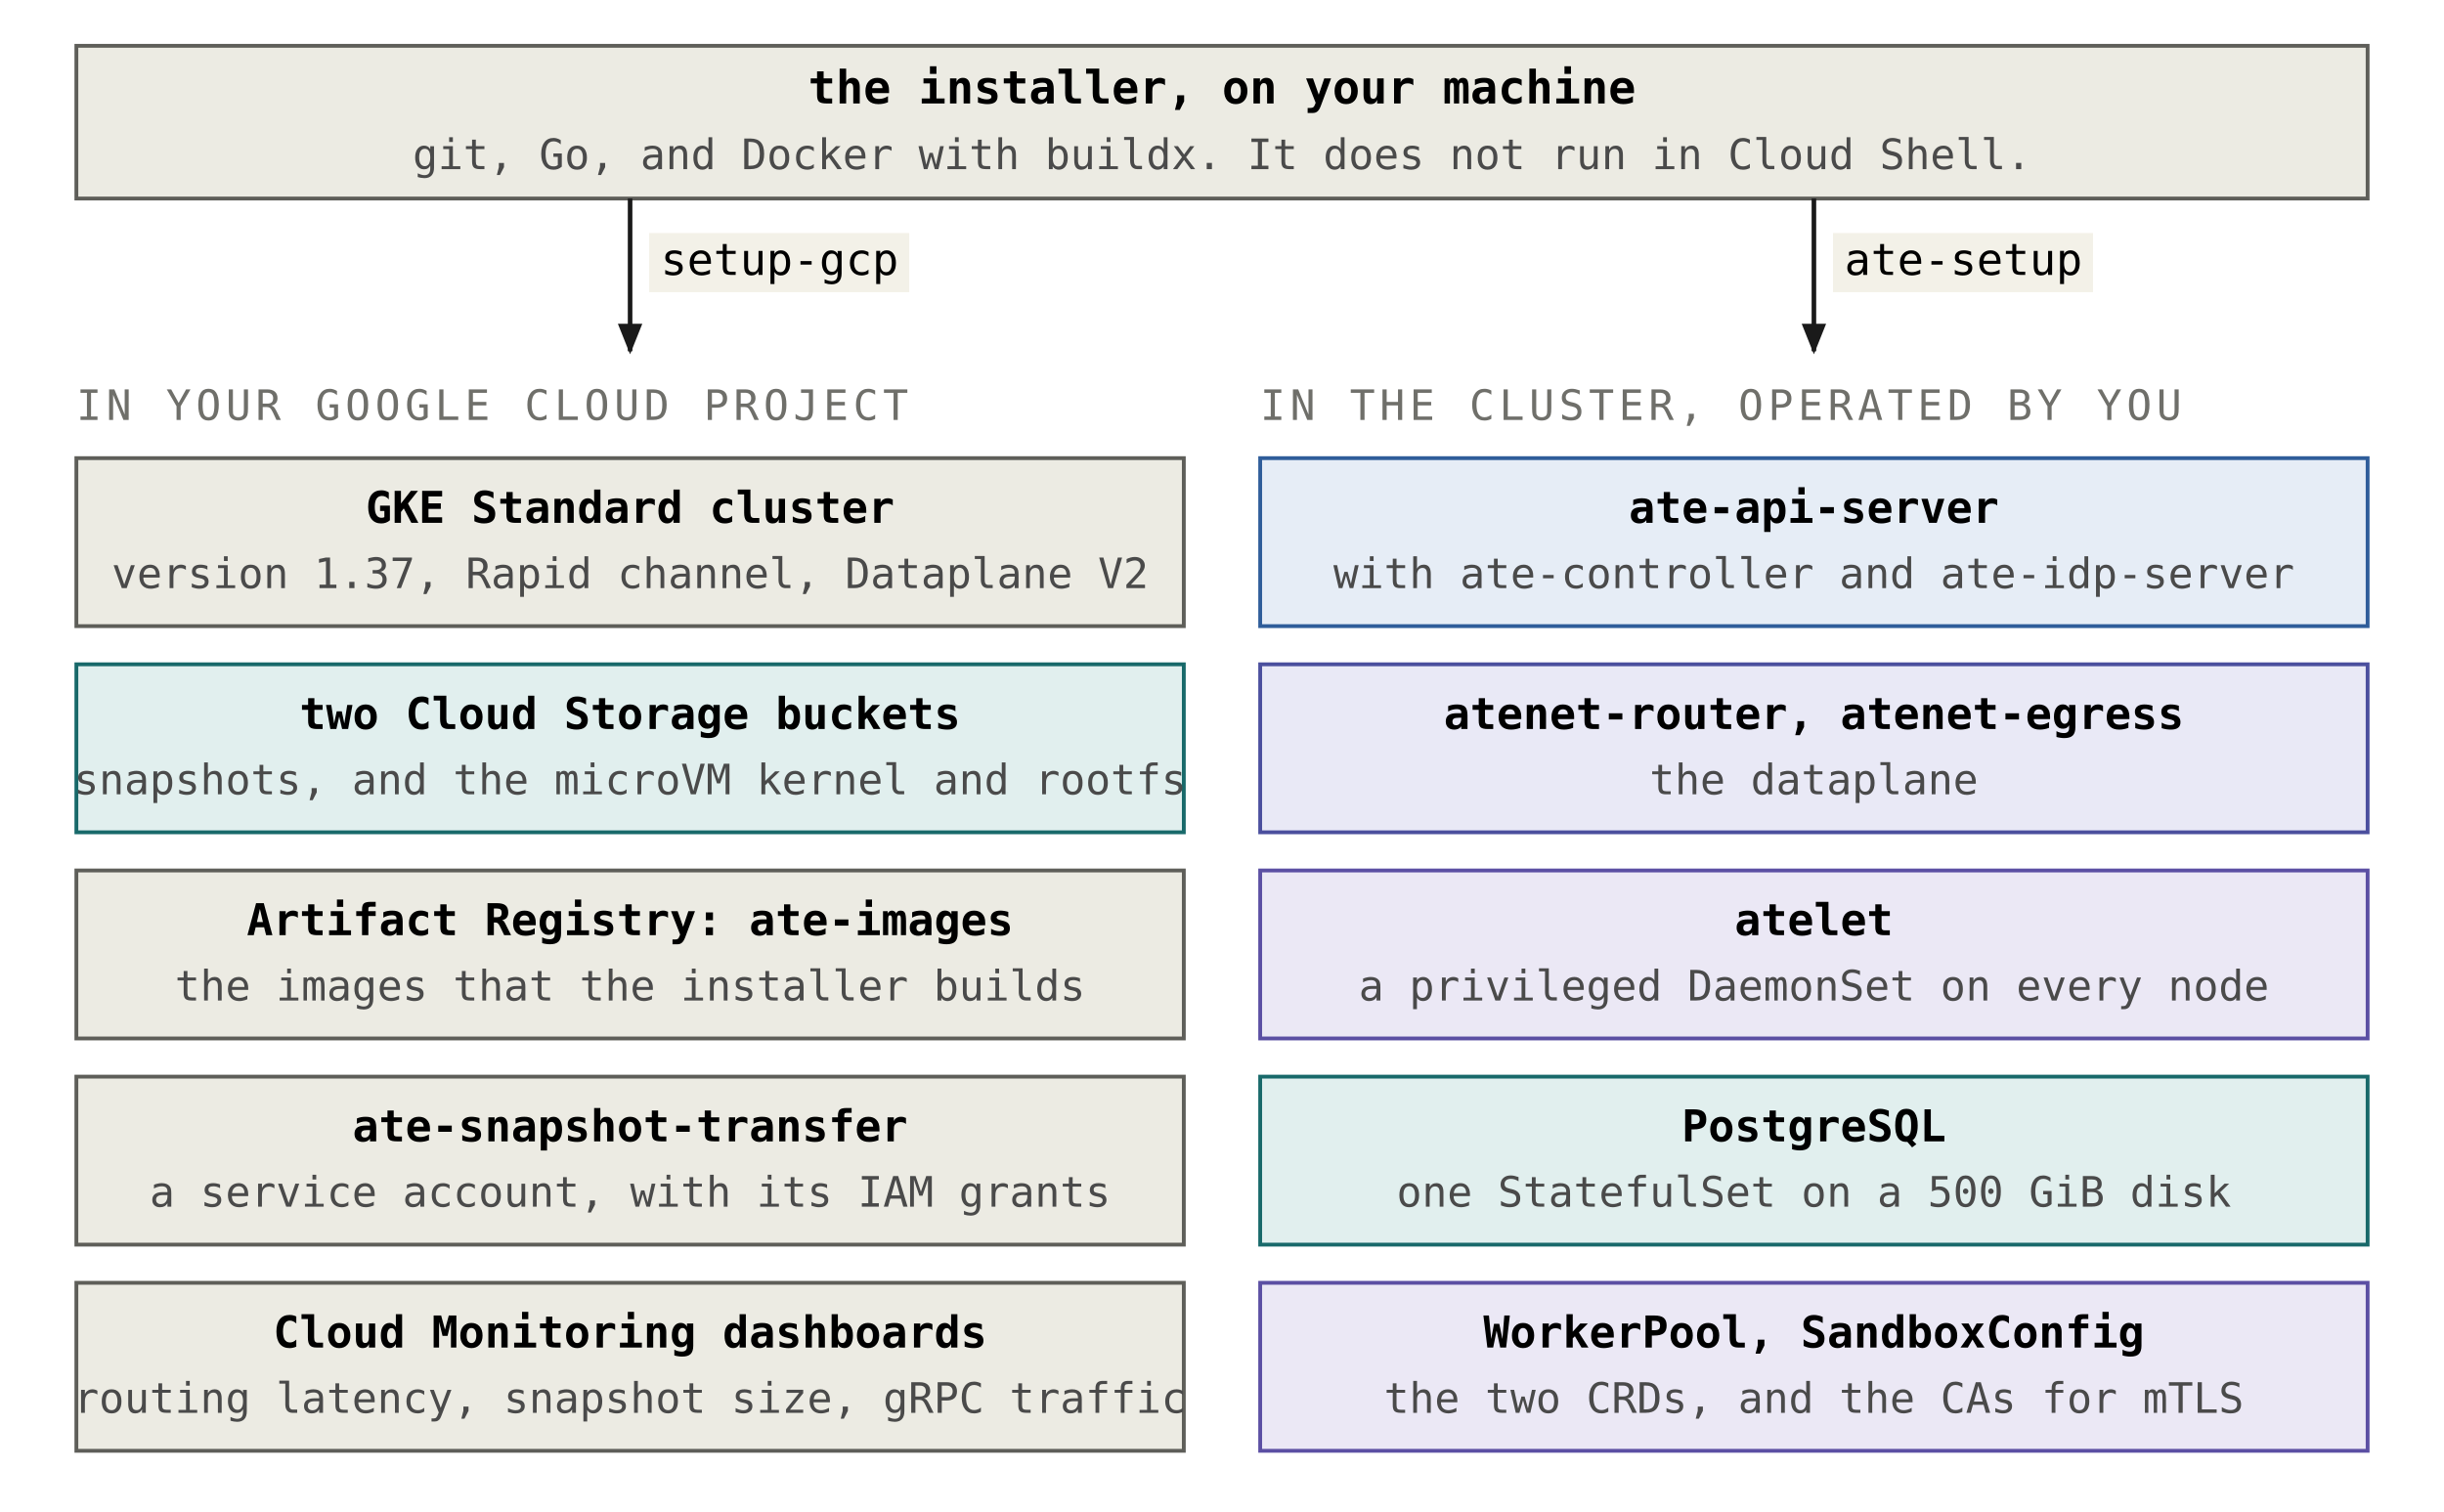
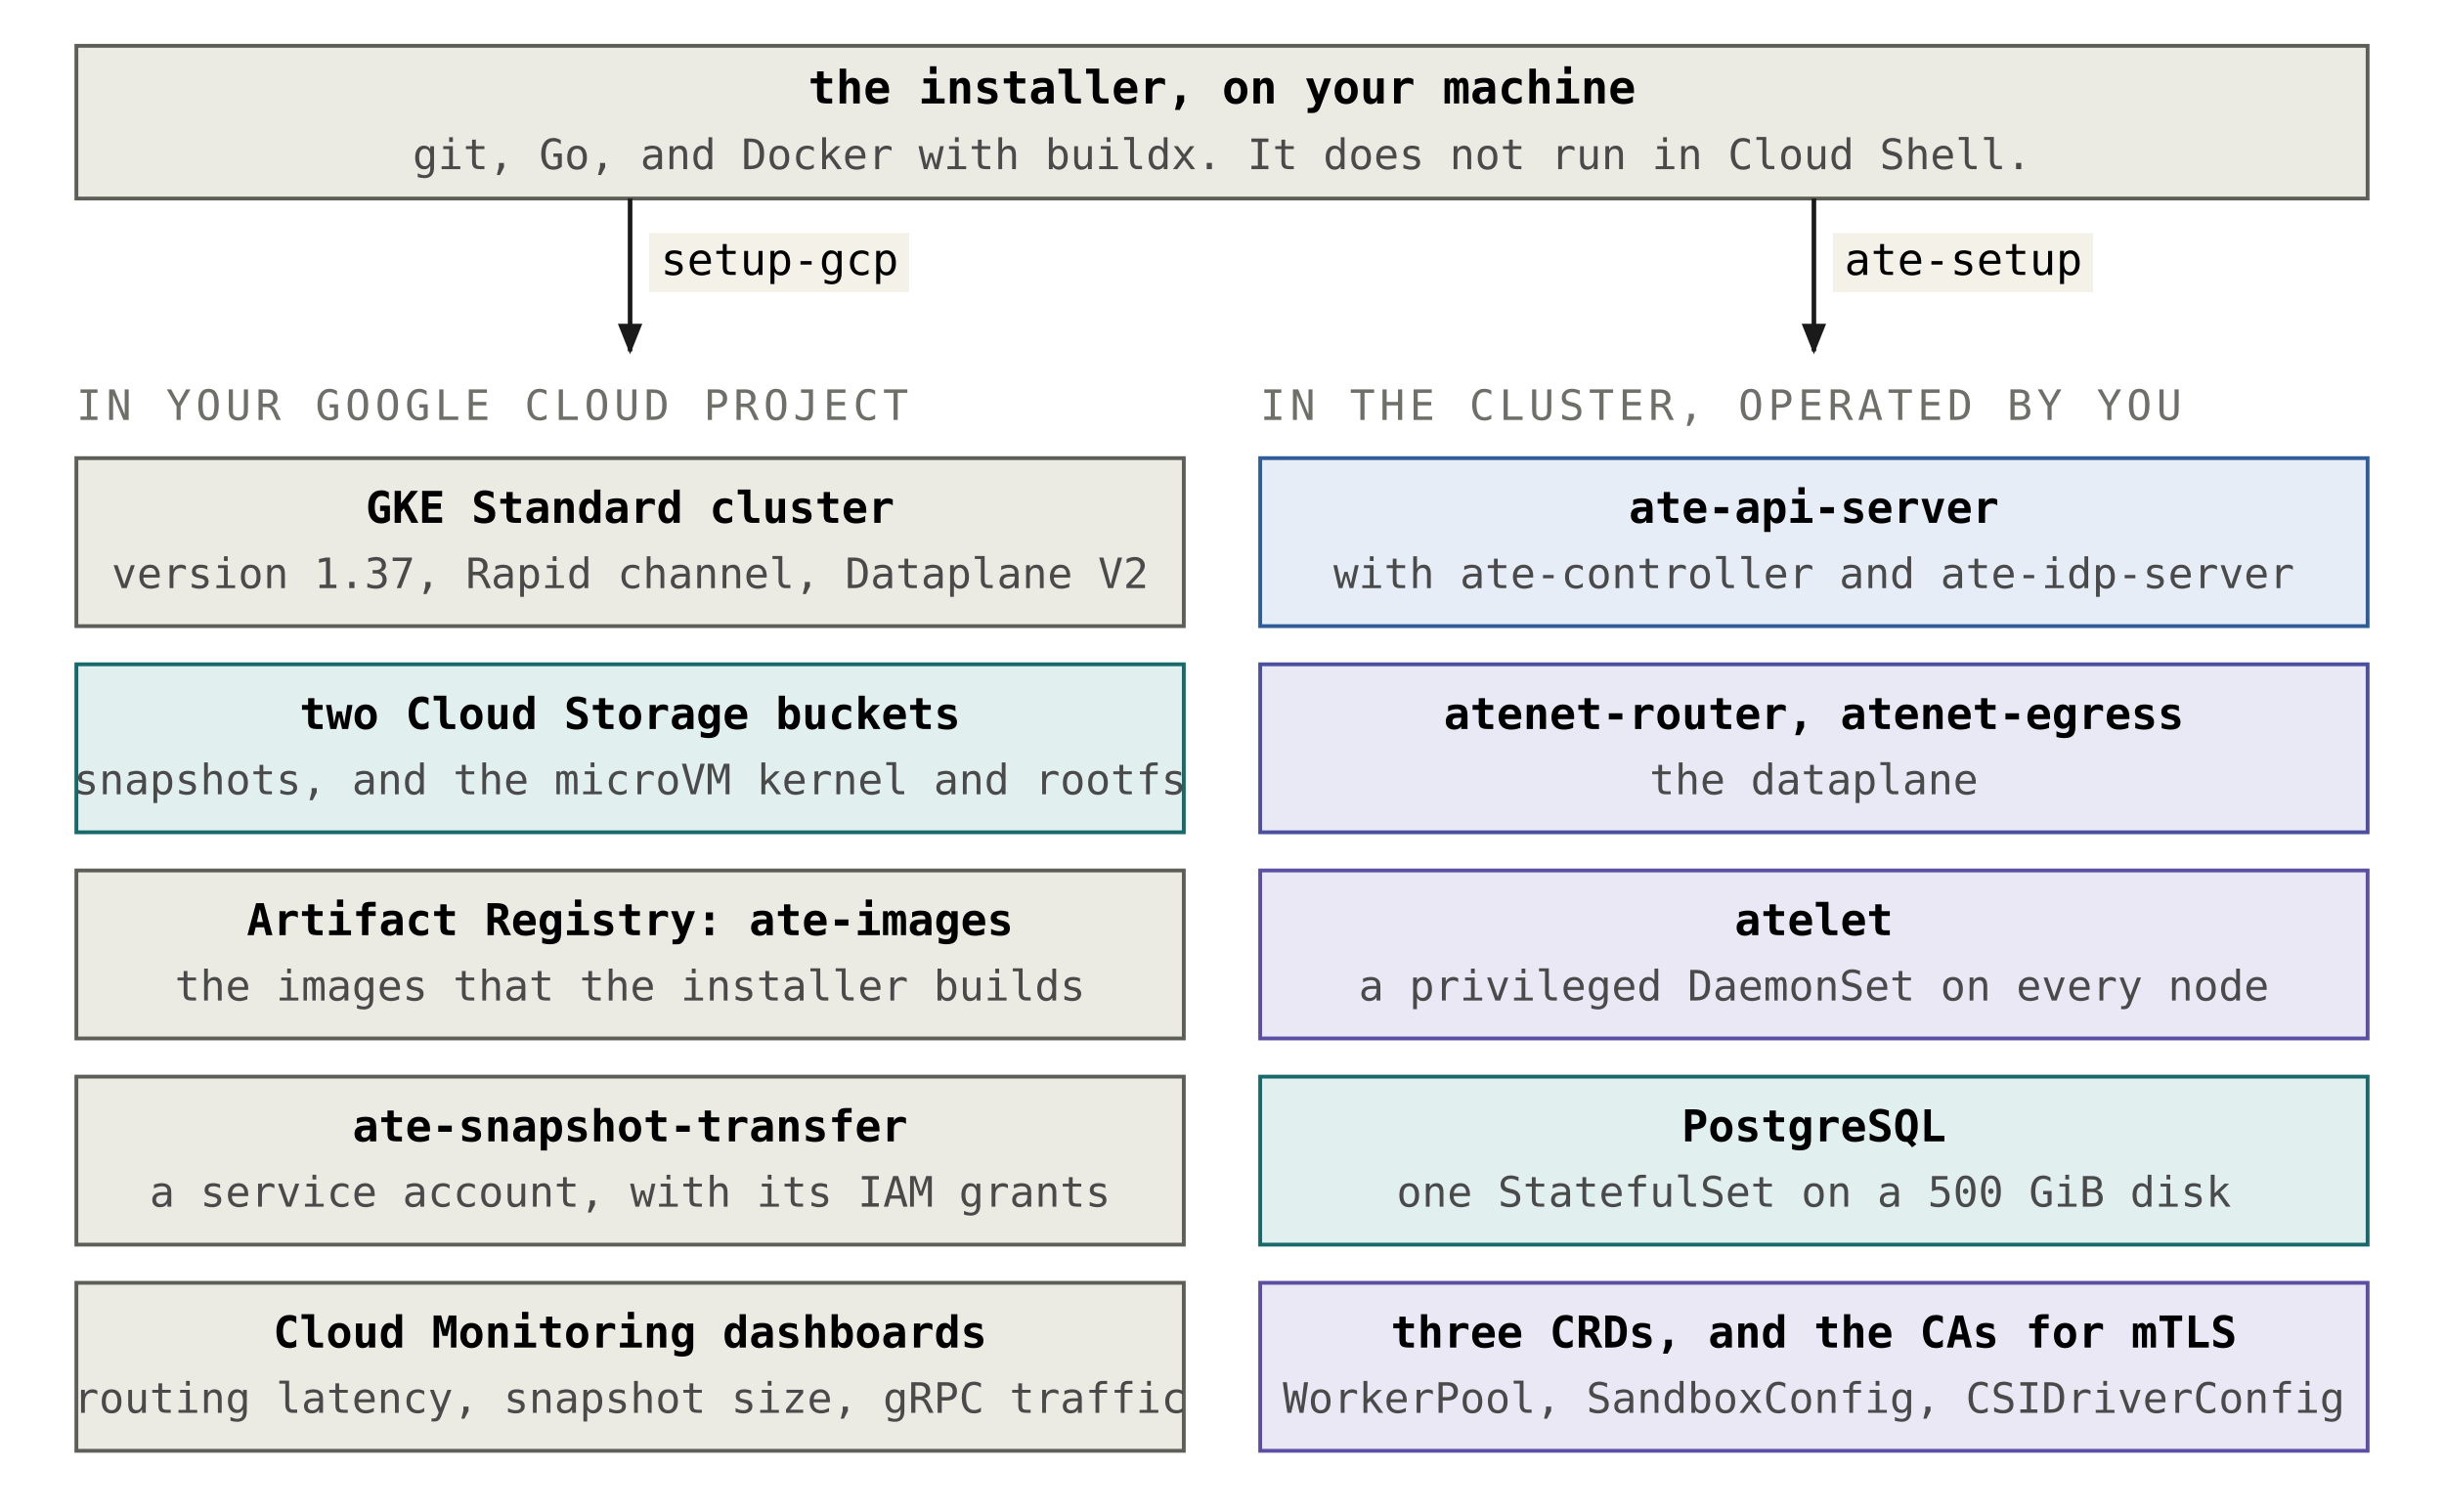
<svg xmlns="http://www.w3.org/2000/svg" viewBox="0 0 640 396" role="img" aria-labelledby="fig-7-3-title fig-7-3-desc" font-family="JetBrains Mono, ui-monospace, monospace">
  <defs>
    <marker id="fig-7-3-head-ink" viewBox="0 0 10 10" refX="9" refY="5" markerWidth="8" markerHeight="8" markerUnits="userSpaceOnUse" orient="auto-start-reverse">
      <path d="M0 1 L10 5 L0 9 z" fill="var(--m-ink, #1a1a1a)" />
    </marker>
  </defs>
  <rect x="20" y="12" width="600" height="40" fill="var(--m-grey-fill, #ecebe3)" stroke="var(--m-grey-ink, #5e5e59)" />
  <text x="320" y="27.1" font-size="12" text-anchor="middle" font-weight="700">the installer, on your machine</text>
  <text x="320" y="44.3" font-size="11" text-anchor="middle" class="m-serif" fill="var(--m-ink-soft, #4a4a4a)">git, Go, and Docker with buildx. It does not run in Cloud Shell.</text>
  <line x1="165" y1="52" x2="165" y2="92" stroke="var(--m-ink, #1a1a1a)" stroke-width="1.2" marker-end="url(#fig-7-3-head-ink)" />
  <rect class="m-knock" x="170" y="61.03" width="68.1" height="15.5" fill="var(--m-panel, #f3f1e8)" />
  <text x="173" y="72" font-size="11.5">setup-gcp</text>
  <line x1="475" y1="52" x2="475" y2="92" stroke="var(--m-ink, #1a1a1a)" stroke-width="1.2" marker-end="url(#fig-7-3-head-ink)" />
  <rect class="m-knock" x="480" y="61.03" width="68.1" height="15.5" fill="var(--m-panel, #f3f1e8)" />
  <text x="483" y="72" font-size="11.5">ate-setup</text>
  <text x="20" y="110" font-size="11" letter-spacing="1.2" fill="var(--m-ink-mute, #6f6f6a)">IN YOUR GOOGLE CLOUD PROJECT</text>
  <text x="330" y="110" font-size="11" letter-spacing="1.2" fill="var(--m-ink-mute, #6f6f6a)">IN THE CLUSTER, OPERATED BY YOU</text>
  <rect x="20" y="120" width="290" height="44" fill="var(--m-grey-fill, #ecebe3)" stroke="var(--m-grey-ink, #5e5e59)" />
  <text x="165" y="136.95" font-size="11.5" text-anchor="middle" font-weight="700">GKE Standard cluster</text>
  <text x="165" y="154.05" font-size="11" text-anchor="middle" class="m-serif" fill="var(--m-ink-soft, #4a4a4a)">version 1.37, Rapid channel, Dataplane V2</text>
  <rect x="20" y="174" width="290" height="44" fill="var(--m-teal-fill, #e1efee)" stroke="var(--m-teal-ink, #18696a)" />
  <text x="165" y="190.95" font-size="11.5" text-anchor="middle" font-weight="700">two Cloud Storage buckets</text>
  <text x="165" y="208.05" font-size="11" text-anchor="middle" class="m-serif" fill="var(--m-ink-soft, #4a4a4a)">snapshots, and the microVM kernel and rootfs</text>
  <rect x="20" y="228" width="290" height="44" fill="var(--m-grey-fill, #ecebe3)" stroke="var(--m-grey-ink, #5e5e59)" />
  <text x="165" y="244.95" font-size="11.5" text-anchor="middle" font-weight="700">Artifact Registry: ate-images</text>
  <text x="165" y="262.05" font-size="11" text-anchor="middle" class="m-serif" fill="var(--m-ink-soft, #4a4a4a)">the images that the installer builds</text>
  <rect x="20" y="282" width="290" height="44" fill="var(--m-grey-fill, #ecebe3)" stroke="var(--m-grey-ink, #5e5e59)" />
  <text x="165" y="298.95" font-size="11.5" text-anchor="middle" font-weight="700">ate-snapshot-transfer</text>
  <text x="165" y="316.05" font-size="11" text-anchor="middle" class="m-serif" fill="var(--m-ink-soft, #4a4a4a)">a service account, with its IAM grants</text>
  <rect x="20" y="336" width="290" height="44" fill="var(--m-grey-fill, #ecebe3)" stroke="var(--m-grey-ink, #5e5e59)" />
  <text x="165" y="352.95" font-size="11.5" text-anchor="middle" font-weight="700">Cloud Monitoring dashboards</text>
  <text x="165" y="370.05" font-size="11" text-anchor="middle" class="m-serif" fill="var(--m-ink-soft, #4a4a4a)">routing latency, snapshot size, gRPC traffic</text>
  <rect x="330" y="120" width="290" height="44" fill="var(--m-blue-fill, #e6edf6)" stroke="var(--m-blue-ink, #2f5d9a)" />
  <text x="475" y="136.95" font-size="11.5" text-anchor="middle" font-weight="700">ate-api-server</text>
  <text x="475" y="154.05" font-size="11" text-anchor="middle" class="m-serif" fill="var(--m-ink-soft, #4a4a4a)">with ate-controller and ate-idp-server</text>
  <rect x="330" y="174" width="290" height="44" fill="var(--m-indigo-fill, #e9e9f6)" stroke="var(--m-indigo-ink, #4b4f9e)" />
  <text x="475" y="190.95" font-size="11.5" text-anchor="middle" font-weight="700">atenet-router, atenet-egress</text>
  <text x="475" y="208.05" font-size="11" text-anchor="middle" class="m-serif" fill="var(--m-ink-soft, #4a4a4a)">the dataplane</text>
  <rect x="330" y="228" width="290" height="44" fill="var(--m-violet-fill, #ebe8f5)" stroke="var(--m-violet-ink, #5b4fa3)" />
  <text x="475" y="244.95" font-size="11.5" text-anchor="middle" font-weight="700">atelet</text>
  <text x="475" y="262.05" font-size="11" text-anchor="middle" class="m-serif" fill="var(--m-ink-soft, #4a4a4a)">a privileged DaemonSet on every node</text>
  <rect x="330" y="282" width="290" height="44" fill="var(--m-teal-fill, #e1efee)" stroke="var(--m-teal-ink, #18696a)" />
  <text x="475" y="298.95" font-size="11.5" text-anchor="middle" font-weight="700">PostgreSQL</text>
  <text x="475" y="316.05" font-size="11" text-anchor="middle" class="m-serif" fill="var(--m-ink-soft, #4a4a4a)">one StatefulSet on a 500 GiB disk</text>
  <rect x="330" y="336" width="290" height="44" fill="var(--m-violet-fill, #ebe8f5)" stroke="var(--m-violet-ink, #5b4fa3)" />
-   <text x="475" y="352.95" font-size="11.5" text-anchor="middle" font-weight="700">WorkerPool, SandboxConfig</text>
-   <text x="475" y="370.05" font-size="11" text-anchor="middle" class="m-serif" fill="var(--m-ink-soft, #4a4a4a)">the two CRDs, and the CAs for mTLS</text>
+   <text x="475" y="352.95" font-size="11.5" text-anchor="middle" font-weight="700">three CRDs, and the CAs for mTLS</text>
+   <text x="475" y="370.05" font-size="11" text-anchor="middle" class="m-serif" fill="var(--m-ink-soft, #4a4a4a)">WorkerPool, SandboxConfig, CSIDriverConfig</text>
</svg>
